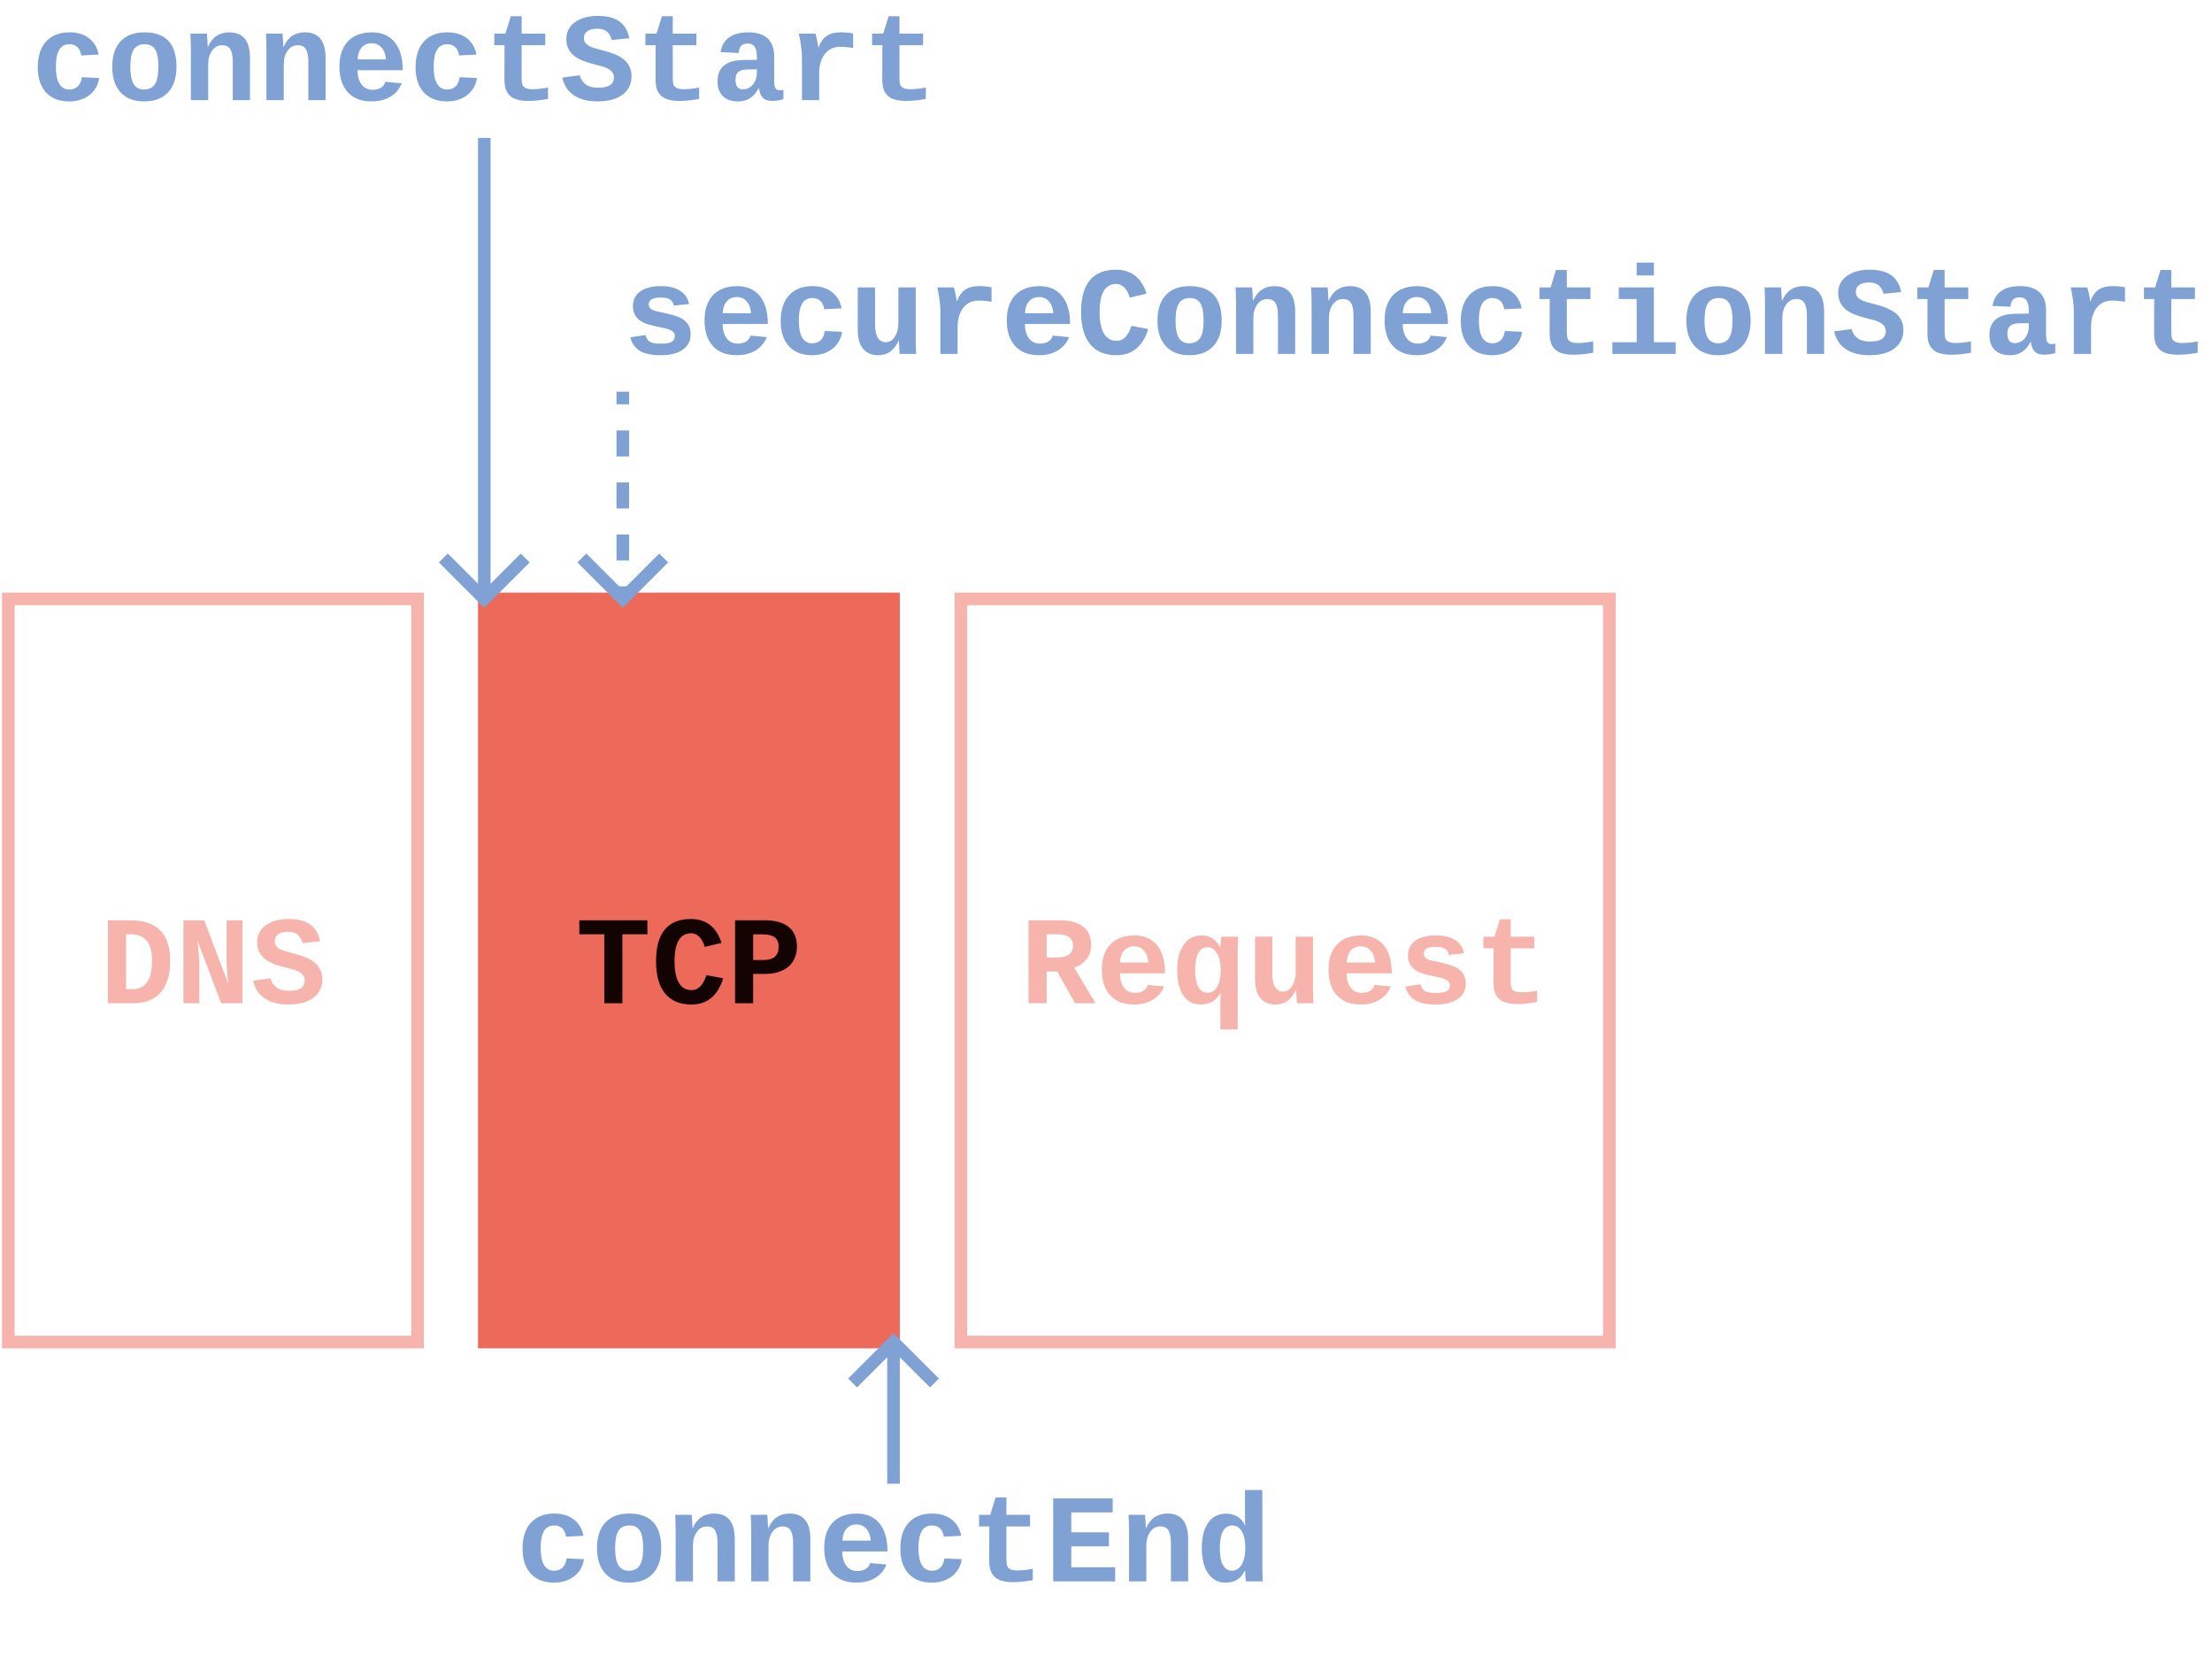
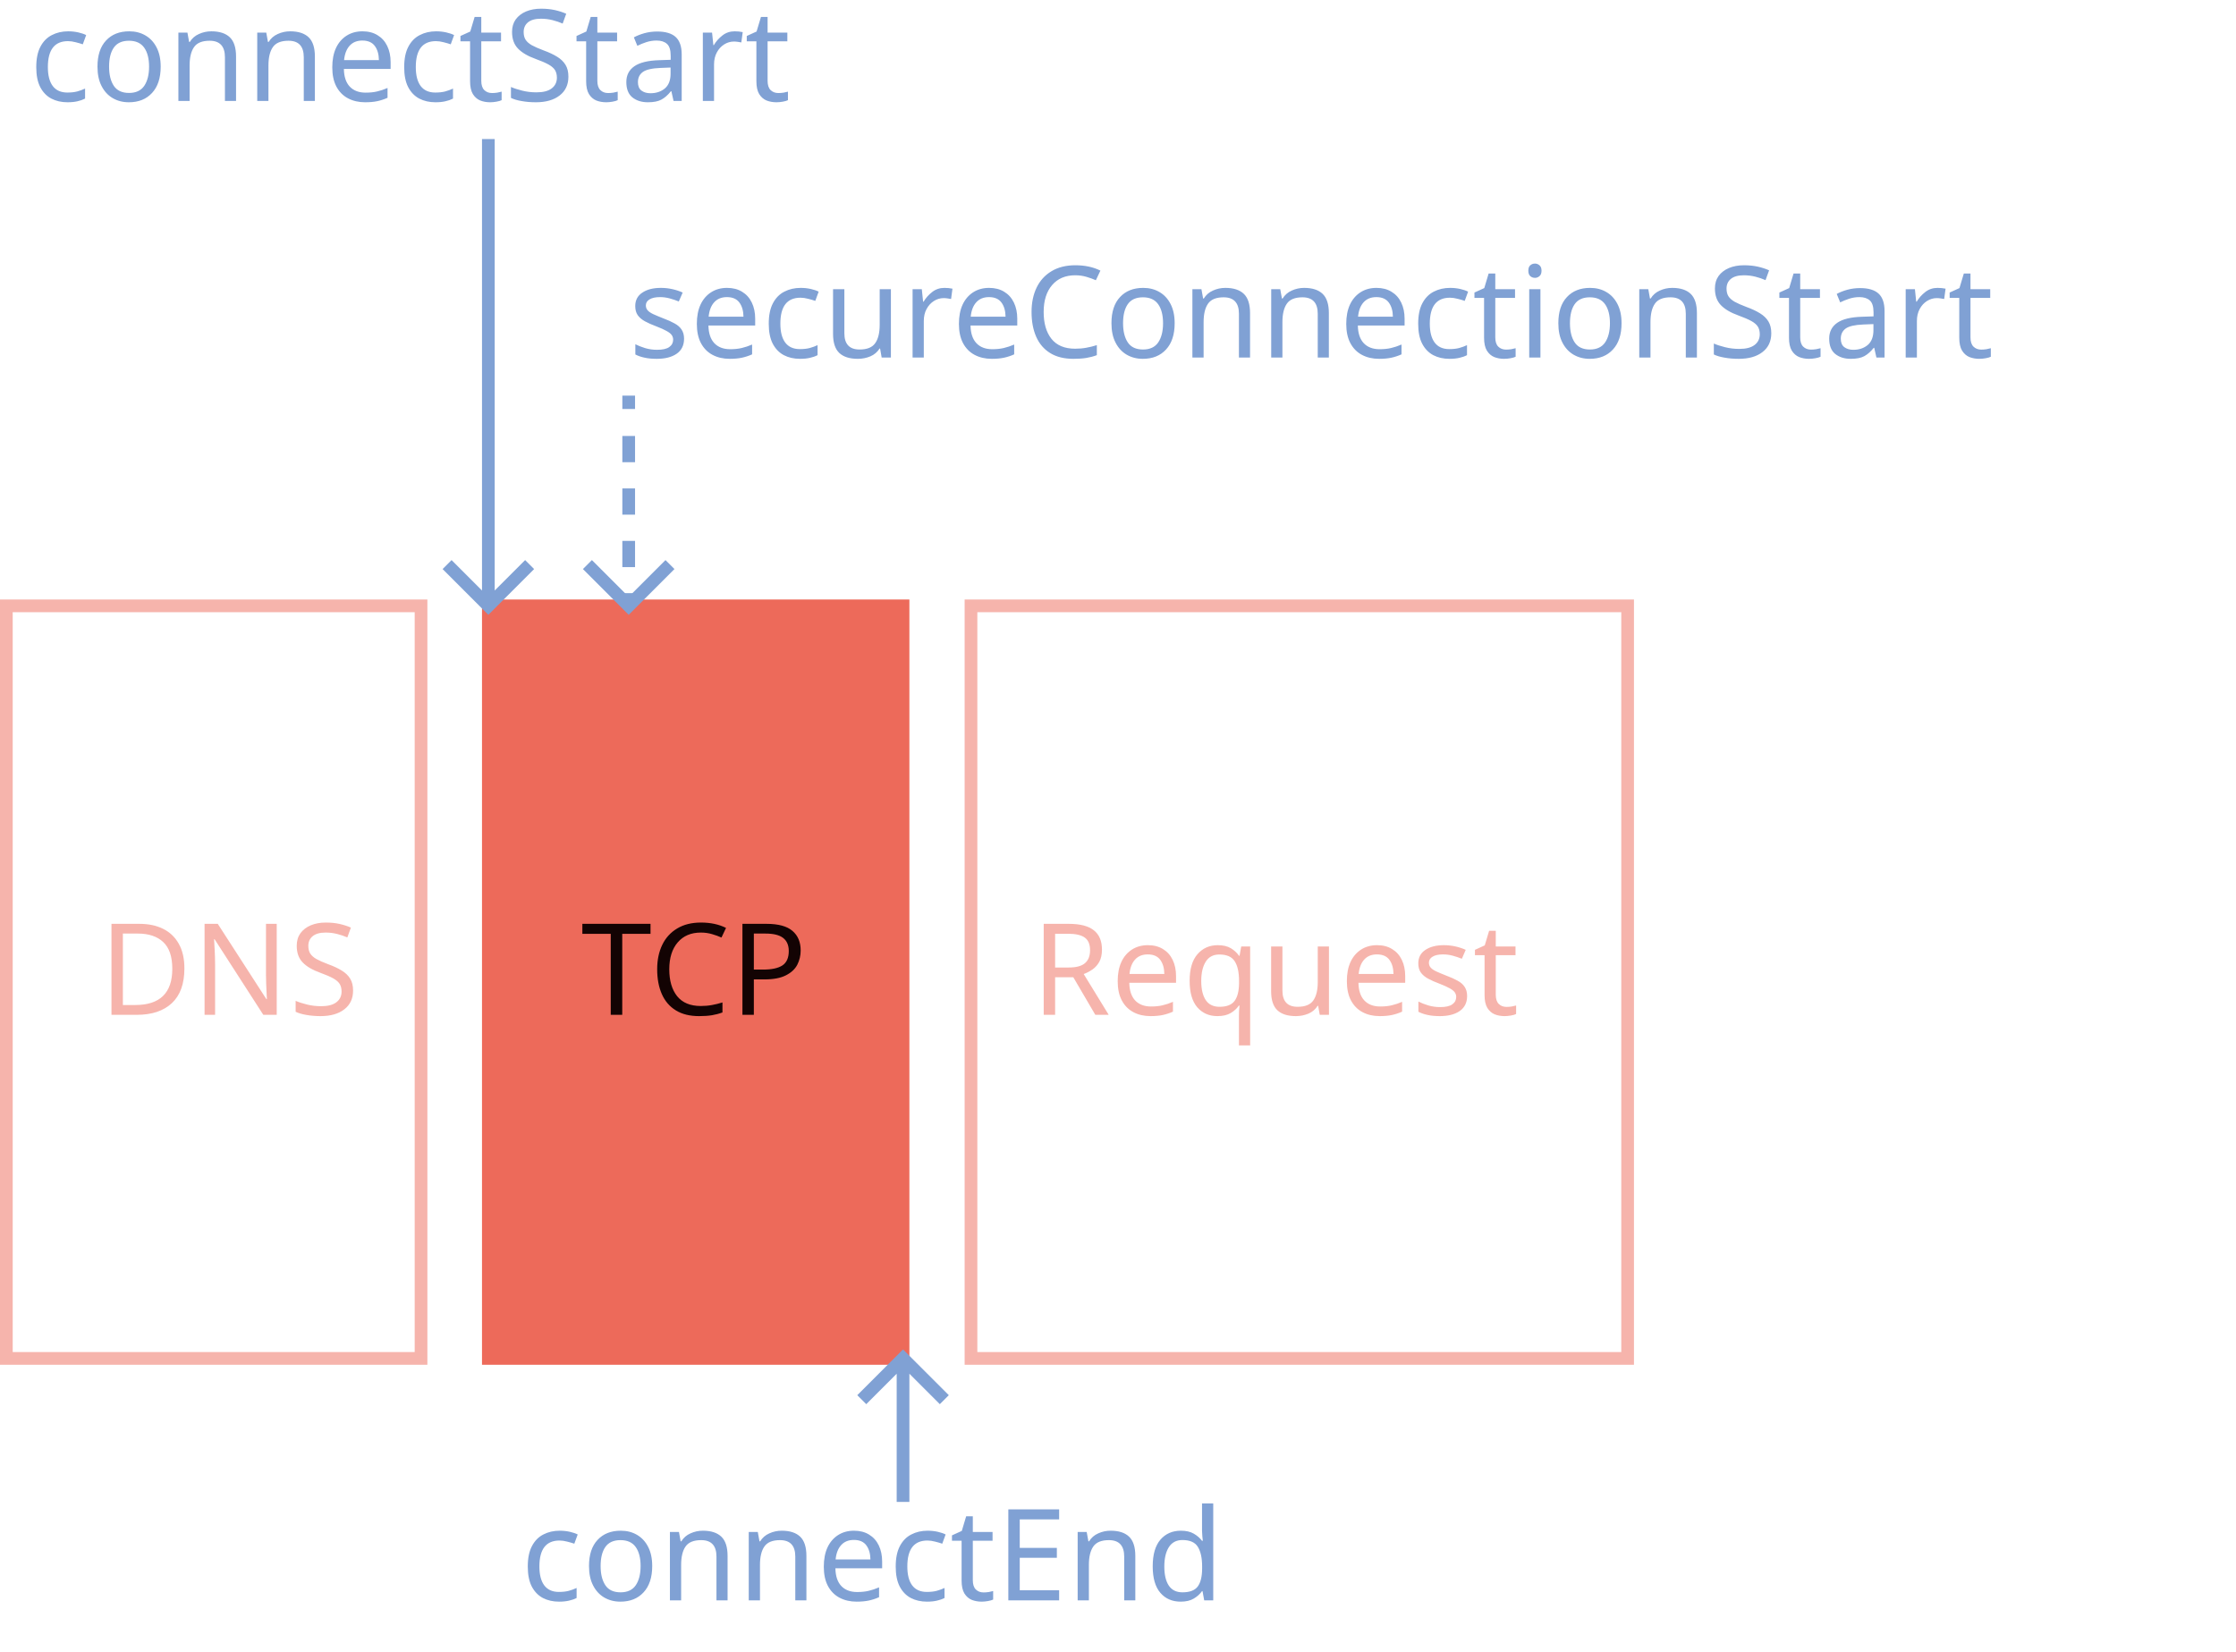
- <svg xmlns="http://www.w3.org/2000/svg" id="Layer_1" data-name="Layer 1" width="4.9in" height="3.7in" viewBox="0 0 350.7 265.3">
-   <defs>
-     <style>.cls-1,.cls-4{fill:#ed6a5a;}.cls-1,.cls-2,.cls-6{stroke:#ed6a5a;}.cls-1,.cls-2,.cls-6,.cls-7,.cls-9{stroke-miterlimit:10;stroke-width:2px;}.cls-2,.cls-6,.cls-7,.cls-9{fill:none;}.cls-2,.cls-3{opacity:0.5;}.cls-4,.cls-5,.cls-8{font-size:20px;font-family:CourierNewPS-BoldMT, Courier New;font-weight:700;}.cls-5{fill:#130303;}.cls-7,.cls-9{stroke:#80a1d4;}.cls-8{fill:#80a1d4;}.cls-9{stroke-dasharray:4.13 4.13;}</style>
-   </defs>
-   <rect class="cls-1" x="76.6" y="95.1" width="65" height="118" />
-   <rect class="cls-2" x="1" y="95.1" width="65" height="118" />
-   <g class="cls-3">
-     <text class="cls-4" transform="translate(15.5 159.3)">DNS</text>
+ <svg xmlns="http://www.w3.org/2000/svg" id="Layer_1" viewBox="0 0 352.1 260.1">
+   <style>.st2{opacity:.5}.st3{fill:#ed6a5a}.st4{font-family:'Courier-Bold'}.st5{font-size:20.083px}.st8{fill:none;stroke:#80a1d4;stroke-width:2;stroke-miterlimit:10}.st9{fill:#80a1d4}</style>
+   <path fill="#ed6a5a" stroke="#ed6a5a" stroke-width="2" stroke-miterlimit="10" d="M76.9 95.4h65.3v118.5H76.9z" />
+   <path opacity=".5" fill="none" stroke="#ed6a5a" stroke-width="2" stroke-miterlimit="10" d="M1 95.4h65.3v118.5H1z" />
+   <g class="st2">
+     <text transform="translate(15.6 159.8)" class="st3 st4 st5">DNS</text>
  </g>
-   <text class="cls-5" transform="translate(91.1 159.3)">TCP</text>
-   <g class="cls-3">
-     <rect class="cls-6" x="152.3" y="95.1" width="103" height="118" />
-     <text class="cls-4" transform="translate(161.7 159.3)">Request</text>
+   <text transform="translate(91.5 159.8)" class="st4 st5" fill="#130303">TCP</text>
+   <g class="st2">
+     <path fill="none" stroke="#ed6a5a" stroke-width="2" stroke-miterlimit="10" d="M152.9 95.4h103.4v118.5H152.9z" />
+     <text transform="translate(162.4 159.8)" class="st3 st4 st5">Request</text>
  </g>
-   <line class="cls-7" x1="76.6" y1="95.1" x2="76.6" y2="21.9" />
-   <polyline class="cls-7" points="83.1 88.6 76.6 95.1 70.1 88.6" />
-   <text class="cls-8" transform="translate(4.6 15.9)">connectStart</text>
-   <line class="cls-7" x1="98.6" y1="95.1" x2="98.6" y2="93.1" />
-   <line class="cls-9" x1="98.6" y1="89" x2="98.6" y2="66.3" />
-   <line class="cls-7" x1="98.6" y1="64.2" x2="98.6" y2="62.2" />
-   <polyline class="cls-7" points="105.1 88.6 98.6 95.1 92.1 88.6" />
-   <text class="cls-8" transform="translate(98.6 56.2)">secureConnectionStart</text>
-   <line class="cls-7" x1="141.6" y1="213.1" x2="141.6" y2="235.6" />
-   <polyline class="cls-7" points="135.1 219.6 141.6 213.1 148.1 219.6" />
-   <text class="cls-8" transform="translate(81.6 251.1)">connectEnd</text>
+   <path class="st8" d="M76.9 95.4V21.9m6.5 67l-6.5 6.5-6.5-6.5" />
+   <text transform="translate(4.6 15.9)" class="st9 st4 st5">connectStart</text>
+   <path class="st8" d="M99 95.4v-2" />
+   <path fill="none" stroke="#80a1d4" stroke-width="2" stroke-miterlimit="10" stroke-dasharray="4.13,4.13" d="M99 89.3V66.5" />
+   <path class="st8" d="M99 64.4v-2.1m6.5 26.6L99 95.4l-6.5-6.5" />
+   <text transform="translate(99 56.3)" class="st9 st4 st5">secureConnectionStart</text>
+   <path class="st8" d="M142.2 213.9v22.6m-6.5-16.1l6.5-6.5 6.5 6.5" />
+   <text transform="translate(82 252)" class="st9 st4 st5">connectEnd</text>
</svg>
